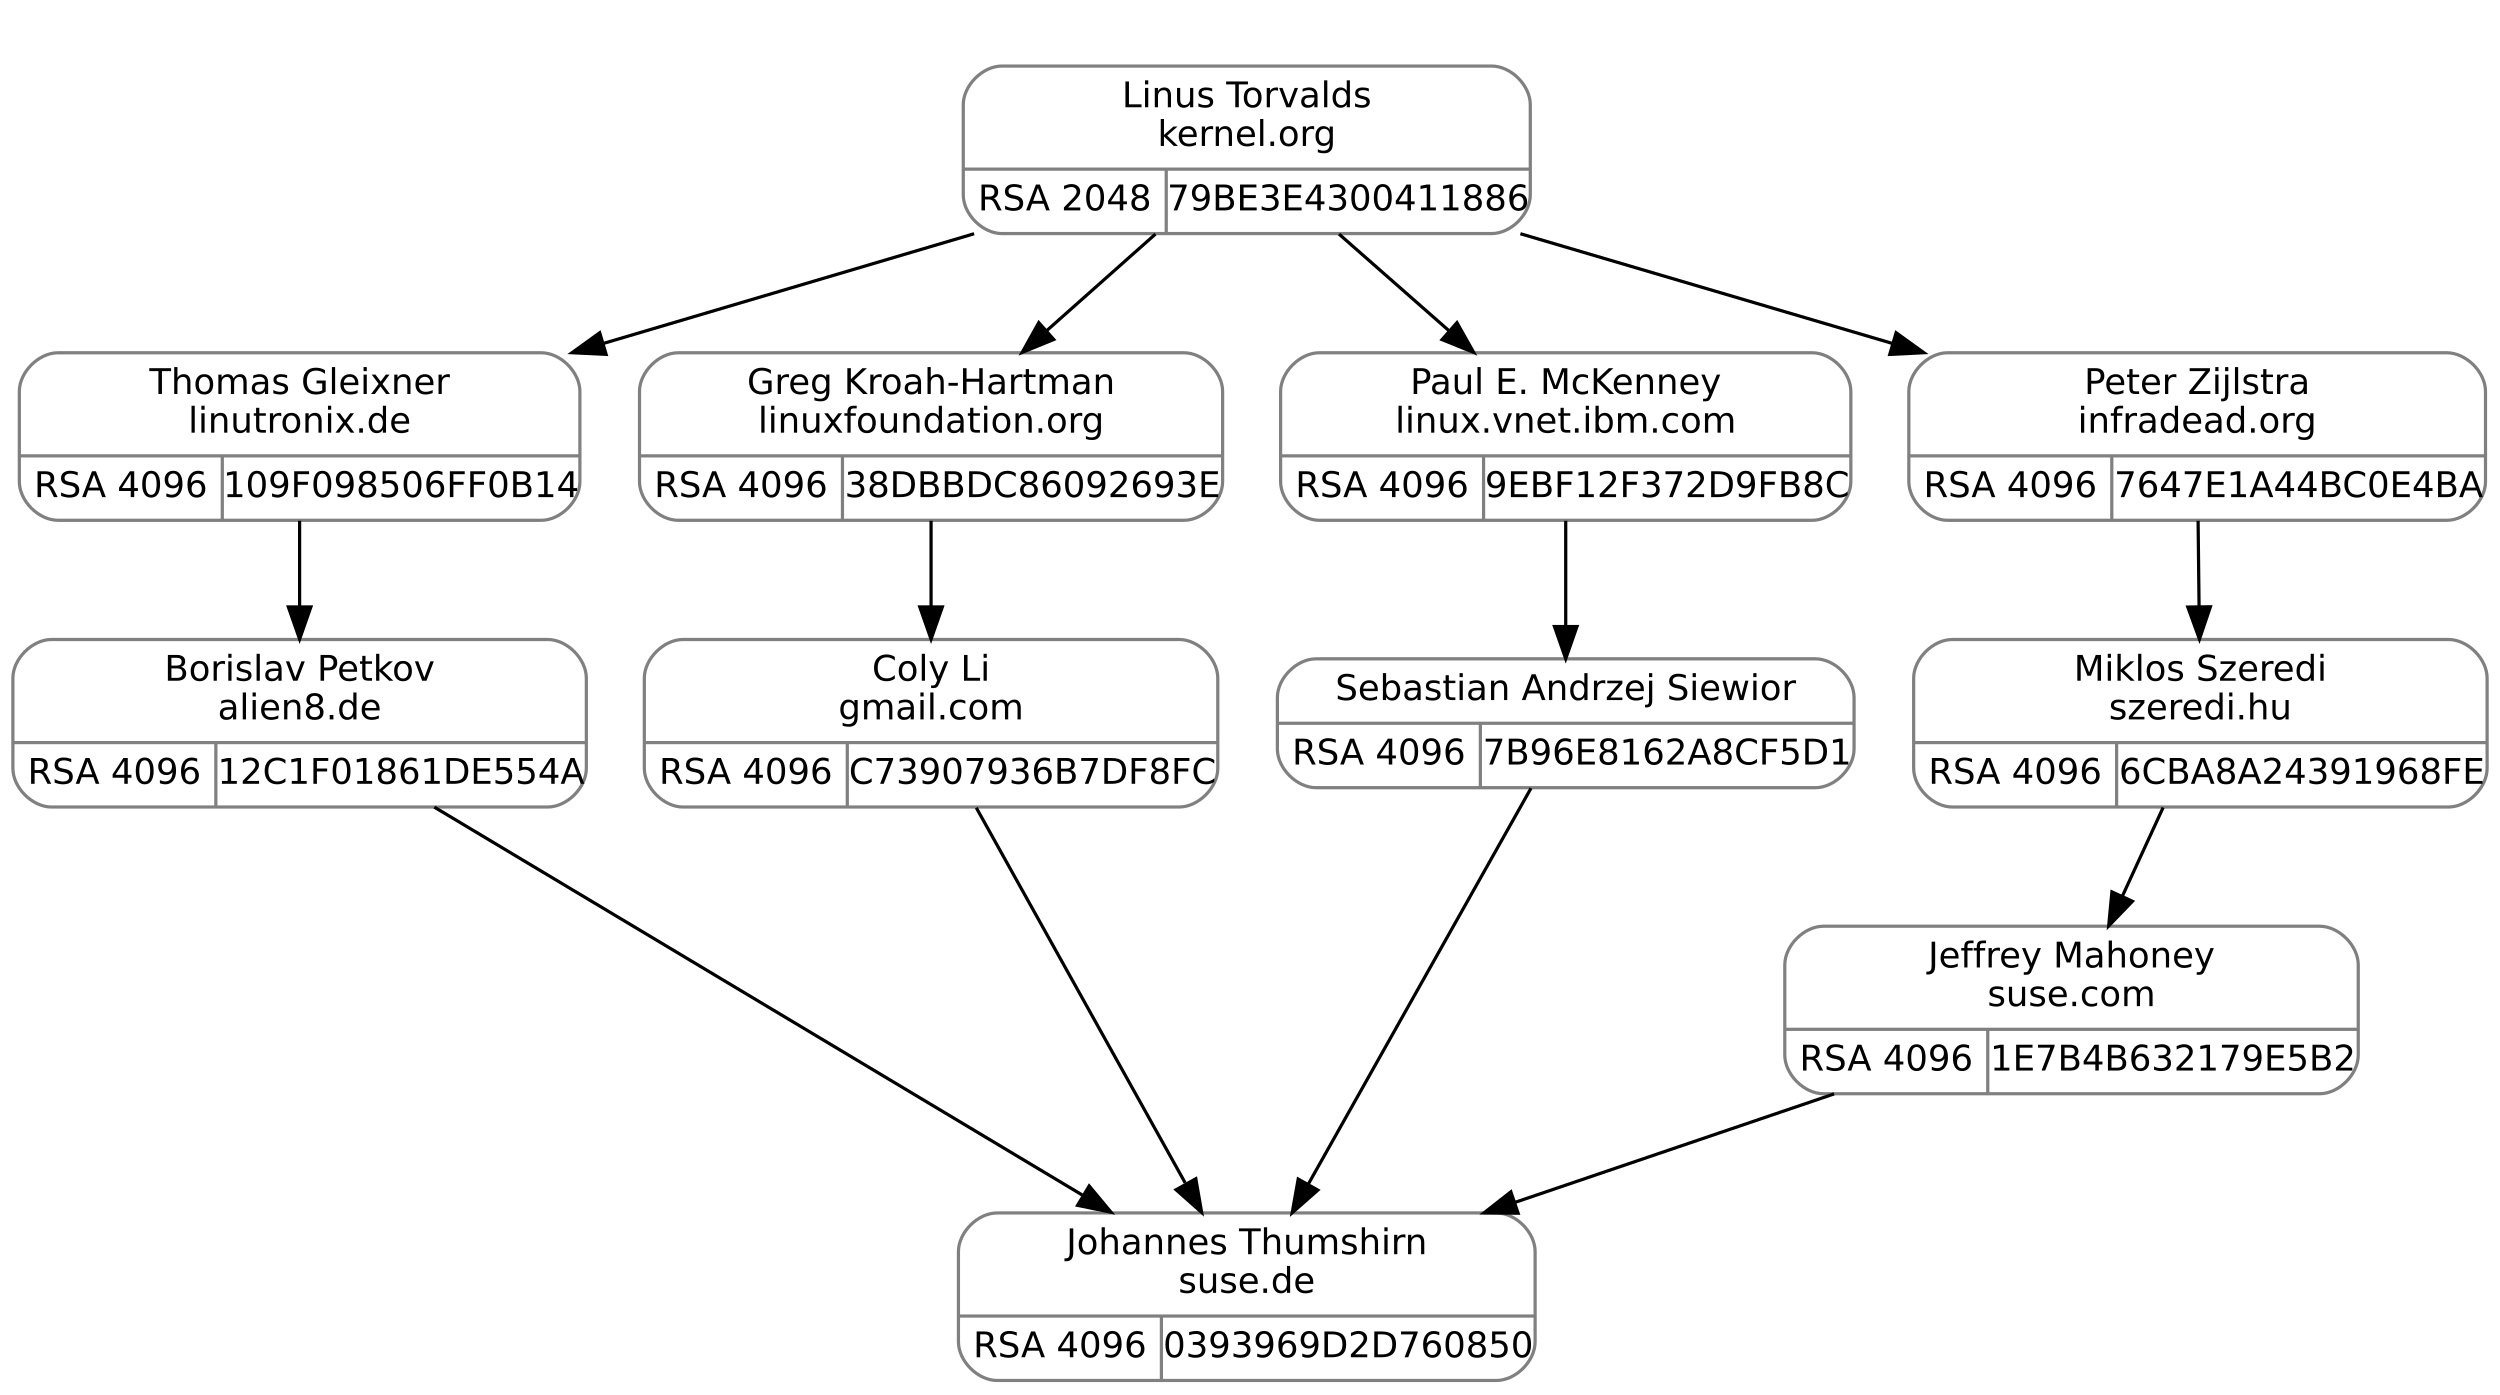
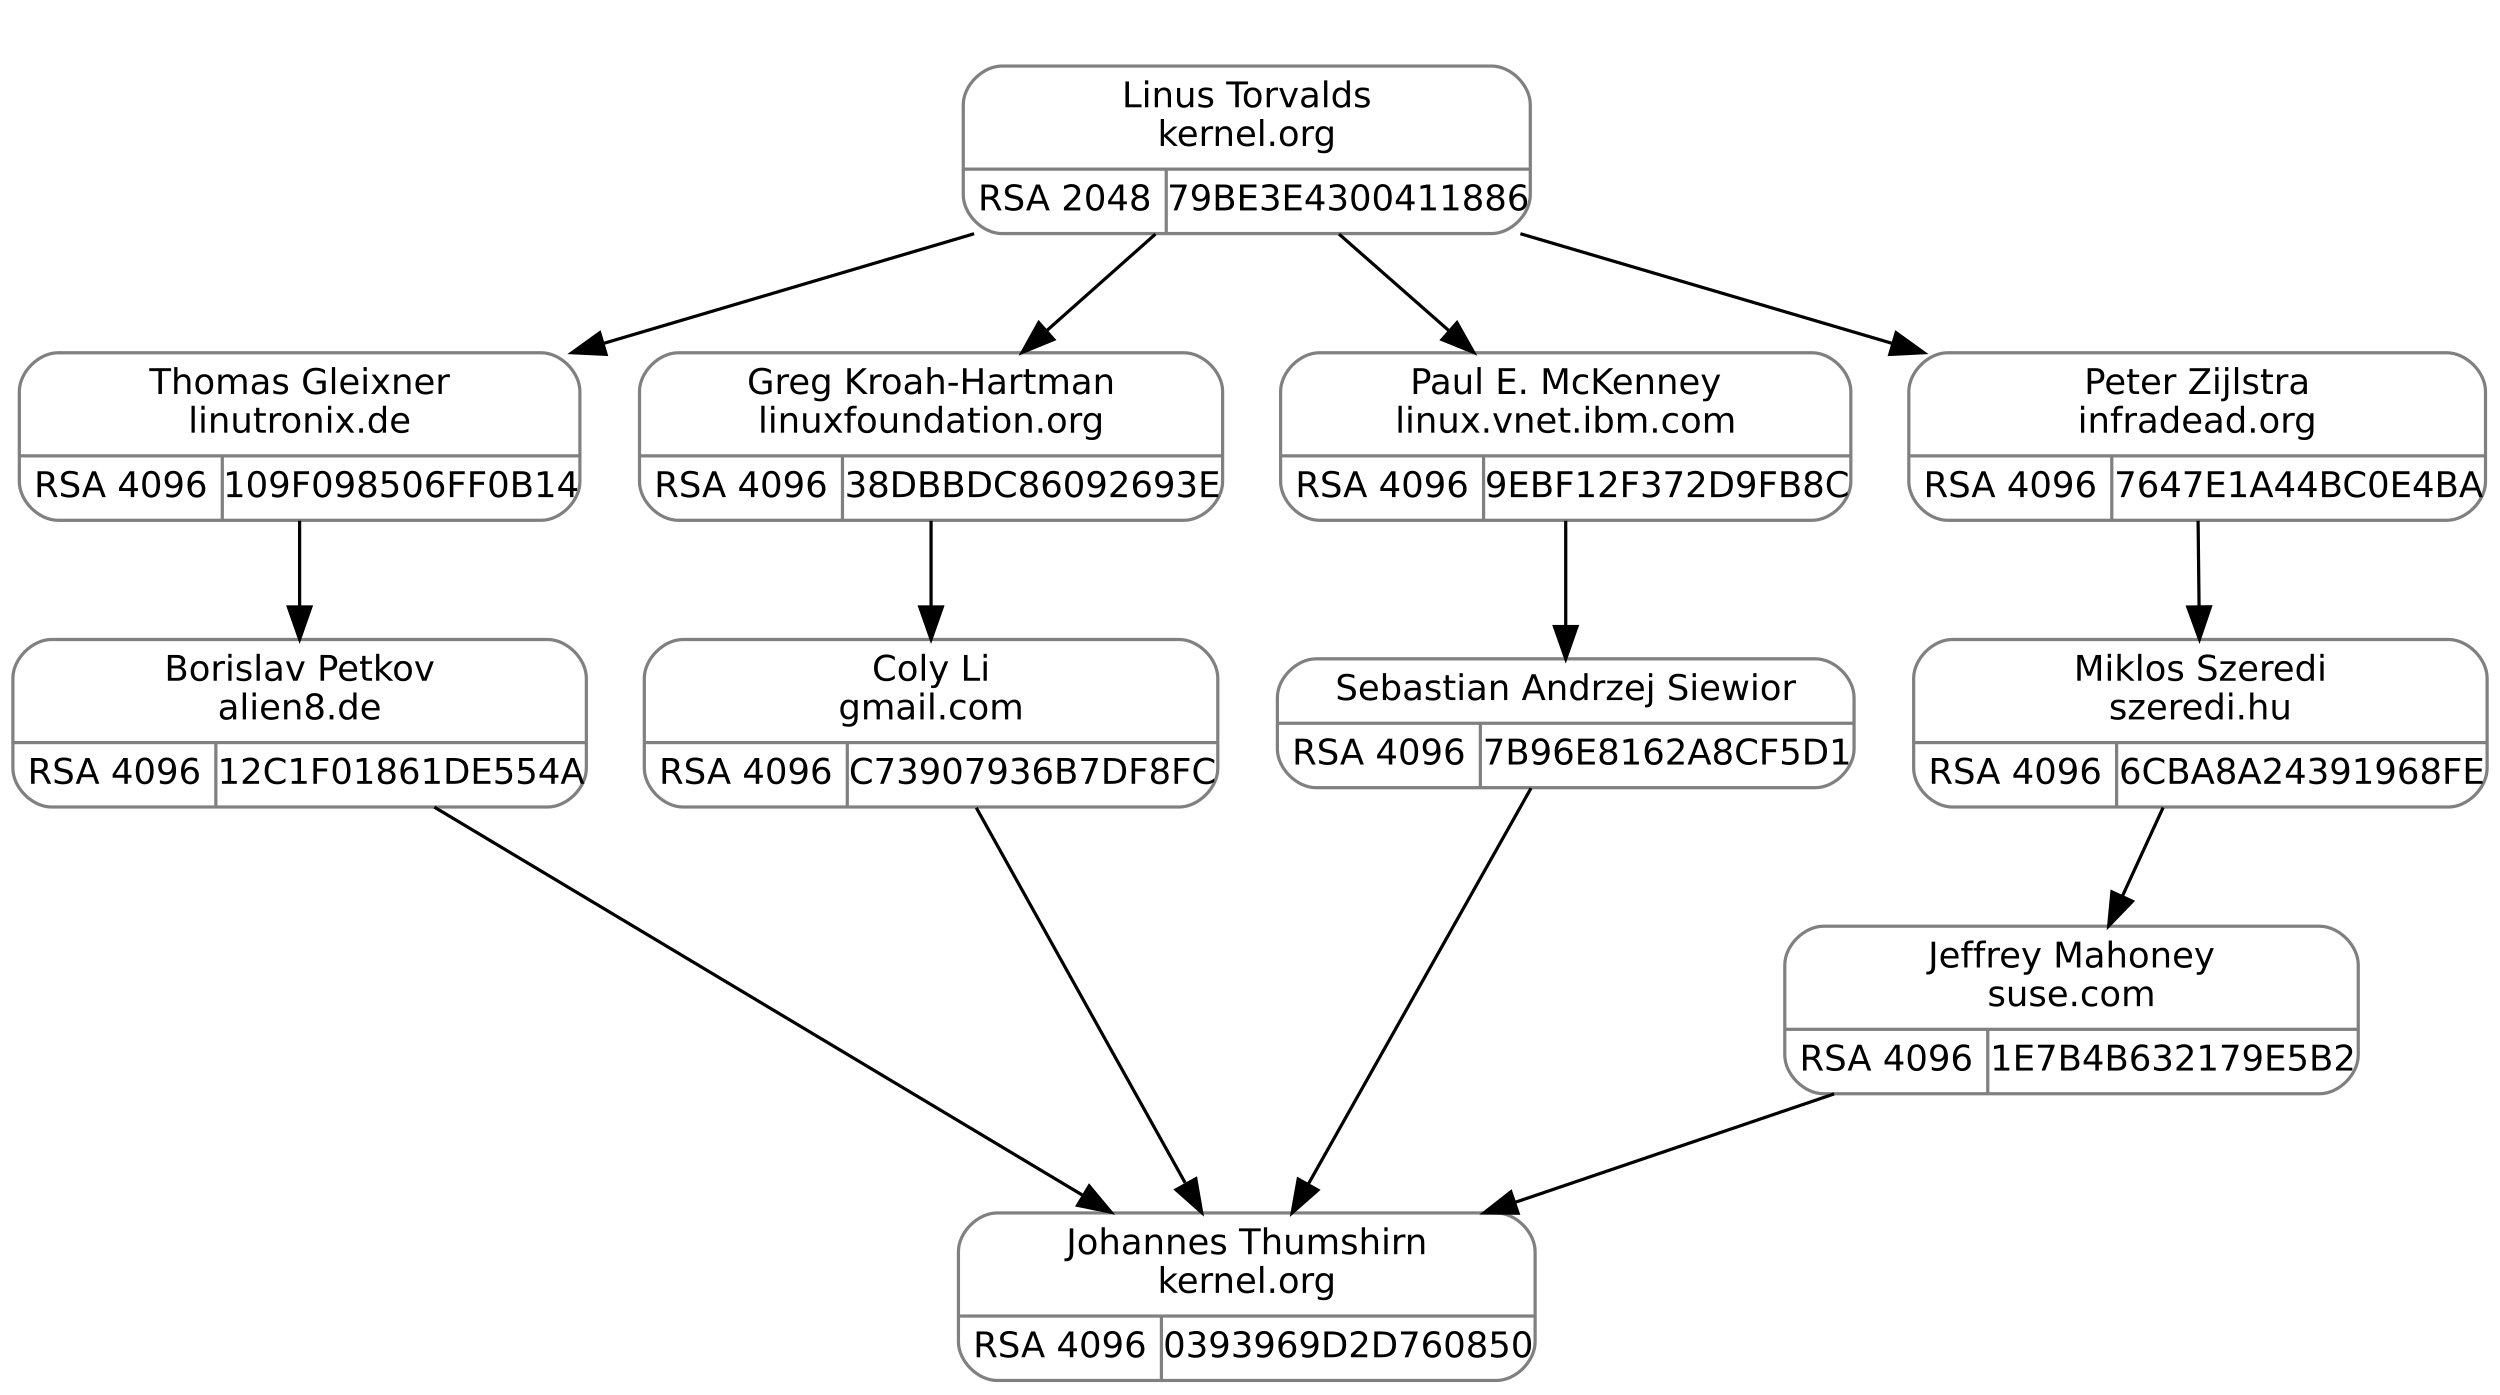
<svg xmlns="http://www.w3.org/2000/svg" width="776pt" height="433pt" viewBox="0.00 0.00 776.00 433.00">
  <g id="graph0" class="graph" transform="scale(1 1) rotate(0) translate(4 429)">
    <polygon fill="white" stroke="transparent" points="-4,4 -4,-429 772,-429 772,4 -4,4" />
    <g id="clust1" class="cluster">
      <polygon fill="none" stroke="white" points="287,-348 287,-417 479,-417 479,-348 287,-348" />
    </g>
    <g id="node1" class="node">
      <path fill="none" stroke="gray" d="M14,-267.5C14,-267.5 164,-267.5 164,-267.5 170,-267.5 176,-273.5 176,-279.5 176,-279.5 176,-307.5 176,-307.5 176,-313.5 170,-319.5 164,-319.5 164,-319.5 14,-319.5 14,-319.5 8,-319.5 2,-313.5 2,-307.5 2,-307.5 2,-279.5 2,-279.5 2,-273.5 8,-267.5 14,-267.5" />
      <text text-anchor="middle" x="89" y="-306.7" font-family="droid sans,dejavu sans,helvetica" font-size="11.00">Thomas Gleixner</text>
      <text text-anchor="middle" x="89" y="-294.7" font-family="droid sans,dejavu sans,helvetica" font-size="11.00">linutronix.de</text>
      <polyline fill="none" stroke="gray" points="2,-287.5 176,-287.5 " />
      <text text-anchor="middle" x="33.5" y="-274.7" font-family="droid sans,dejavu sans,helvetica" font-size="11.00">RSA 4096</text>
      <polyline fill="none" stroke="gray" points="65,-267.5 65,-287.5 " />
      <text text-anchor="middle" x="120.5" y="-274.7" font-family="droid sans,dejavu sans,helvetica" font-size="11.00">109F098506FF0B14</text>
    </g>
    <g id="node3" class="node">
      <path fill="none" stroke="gray" d="M12,-178.5C12,-178.5 166,-178.5 166,-178.5 172,-178.5 178,-184.5 178,-190.5 178,-190.5 178,-218.5 178,-218.5 178,-224.5 172,-230.5 166,-230.5 166,-230.5 12,-230.5 12,-230.5 6,-230.5 0,-224.5 0,-218.5 0,-218.5 0,-190.5 0,-190.5 0,-184.5 6,-178.5 12,-178.5" />
      <text text-anchor="middle" x="89" y="-217.7" font-family="droid sans,dejavu sans,helvetica" font-size="11.00">Borislav Petkov</text>
      <text text-anchor="middle" x="89" y="-205.7" font-family="droid sans,dejavu sans,helvetica" font-size="11.00">alien8.de</text>
      <polyline fill="none" stroke="gray" points="0,-198.5 178,-198.5 " />
      <text text-anchor="middle" x="31.5" y="-185.7" font-family="droid sans,dejavu sans,helvetica" font-size="11.00">RSA 4096</text>
      <polyline fill="none" stroke="gray" points="63,-178.5 63,-198.5 " />
      <text text-anchor="middle" x="120.5" y="-185.7" font-family="droid sans,dejavu sans,helvetica" font-size="11.00">12C1F01861DE554A</text>
    </g>
    <g id="edge2" class="edge">
      <path fill="none" stroke="black" d="M89,-267.34C89,-259.04 89,-249.65 89,-240.75" />
      <polygon fill="black" stroke="black" points="92.5,-240.61 89,-230.61 85.5,-240.61 92.5,-240.61" />
    </g>
    <g id="node2" class="node">
      <path fill="none" stroke="gray" d="M307,-356.5C307,-356.5 459,-356.5 459,-356.5 465,-356.5 471,-362.5 471,-368.5 471,-368.5 471,-396.5 471,-396.5 471,-402.5 465,-408.5 459,-408.5 459,-408.5 307,-408.5 307,-408.5 301,-408.5 295,-402.5 295,-396.5 295,-396.5 295,-368.5 295,-368.5 295,-362.5 301,-356.5 307,-356.5" />
      <text text-anchor="middle" x="383" y="-395.7" font-family="droid sans,dejavu sans,helvetica" font-size="11.00">Linus Torvalds</text>
      <text text-anchor="middle" x="383" y="-383.7" font-family="droid sans,dejavu sans,helvetica" font-size="11.00">kernel.org</text>
      <polyline fill="none" stroke="gray" points="295,-376.5 471,-376.5 " />
      <text text-anchor="middle" x="326.5" y="-363.7" font-family="droid sans,dejavu sans,helvetica" font-size="11.00">RSA 2048</text>
      <polyline fill="none" stroke="gray" points="358,-356.5 358,-376.5 " />
      <text text-anchor="middle" x="414.5" y="-363.7" font-family="droid sans,dejavu sans,helvetica" font-size="11.00">79BE3E4300411886</text>
    </g>
    <g id="edge1" class="edge">
      <path fill="none" stroke="black" d="M298.36,-356.45C262.39,-345.81 220.3,-333.35 183.33,-322.41" />
      <polygon fill="black" stroke="black" points="184.14,-319 173.55,-319.52 182.15,-325.71 184.14,-319" />
    </g>
    <g id="node5" class="node">
      <path fill="none" stroke="gray" d="M206.5,-267.5C206.5,-267.5 363.5,-267.5 363.5,-267.5 369.5,-267.5 375.5,-273.5 375.5,-279.5 375.5,-279.5 375.5,-307.5 375.5,-307.5 375.5,-313.5 369.5,-319.5 363.5,-319.5 363.5,-319.5 206.5,-319.5 206.5,-319.5 200.5,-319.5 194.5,-313.5 194.5,-307.5 194.5,-307.5 194.5,-279.5 194.5,-279.5 194.5,-273.5 200.5,-267.5 206.5,-267.5" />
      <text text-anchor="middle" x="285" y="-306.7" font-family="droid sans,dejavu sans,helvetica" font-size="11.00">Greg Kroah-Hartman</text>
      <text text-anchor="middle" x="285" y="-294.7" font-family="droid sans,dejavu sans,helvetica" font-size="11.00">linuxfoundation.org</text>
      <polyline fill="none" stroke="gray" points="194.5,-287.5 375.5,-287.5 " />
      <text text-anchor="middle" x="226" y="-274.7" font-family="droid sans,dejavu sans,helvetica" font-size="11.00">RSA 4096</text>
      <polyline fill="none" stroke="gray" points="257.5,-267.5 257.5,-287.5 " />
      <text text-anchor="middle" x="316.5" y="-274.7" font-family="droid sans,dejavu sans,helvetica" font-size="11.00">38DBBDC86092693E</text>
    </g>
    <g id="edge4" class="edge">
      <path fill="none" stroke="black" d="M354.65,-356.34C344.09,-346.96 331.96,-336.19 320.81,-326.29" />
      <polygon fill="black" stroke="black" points="323.08,-323.63 313.28,-319.61 318.44,-328.86 323.08,-323.63" />
    </g>
    <g id="node7" class="node">
      <path fill="none" stroke="gray" d="M405.5,-267.5C405.5,-267.5 558.5,-267.5 558.5,-267.5 564.5,-267.5 570.5,-273.5 570.5,-279.5 570.5,-279.5 570.5,-307.5 570.5,-307.5 570.5,-313.5 564.5,-319.5 558.5,-319.5 558.5,-319.5 405.5,-319.5 405.5,-319.5 399.5,-319.5 393.5,-313.5 393.5,-307.5 393.5,-307.5 393.5,-279.5 393.5,-279.5 393.5,-273.5 399.5,-267.5 405.5,-267.5" />
      <text text-anchor="middle" x="482" y="-306.7" font-family="droid sans,dejavu sans,helvetica" font-size="11.00">Paul E. McKenney</text>
      <text text-anchor="middle" x="482" y="-294.7" font-family="droid sans,dejavu sans,helvetica" font-size="11.00">linux.vnet.ibm.com</text>
      <polyline fill="none" stroke="gray" points="393.5,-287.5 570.5,-287.5 " />
      <text text-anchor="middle" x="425" y="-274.7" font-family="droid sans,dejavu sans,helvetica" font-size="11.00">RSA 4096</text>
      <polyline fill="none" stroke="gray" points="456.5,-267.5 456.5,-287.5 " />
      <text text-anchor="middle" x="513.5" y="-274.7" font-family="droid sans,dejavu sans,helvetica" font-size="11.00">9EBF12F372D9FB8C</text>
    </g>
    <g id="edge7" class="edge">
      <path fill="none" stroke="black" d="M411.63,-356.34C422.31,-346.96 434.56,-336.19 445.82,-326.29" />
      <polygon fill="black" stroke="black" points="448.23,-328.84 453.43,-319.61 443.61,-323.58 448.23,-328.84" />
    </g>
    <g id="node9" class="node">
      <path fill="none" stroke="gray" d="M600.5,-267.5C600.5,-267.5 755.5,-267.5 755.5,-267.5 761.5,-267.5 767.5,-273.5 767.5,-279.5 767.5,-279.5 767.5,-307.5 767.5,-307.5 767.5,-313.5 761.5,-319.5 755.5,-319.5 755.5,-319.5 600.5,-319.5 600.5,-319.5 594.5,-319.5 588.5,-313.5 588.5,-307.5 588.5,-307.5 588.5,-279.5 588.5,-279.5 588.5,-273.5 594.5,-267.5 600.5,-267.5" />
      <text text-anchor="middle" x="678" y="-306.7" font-family="droid sans,dejavu sans,helvetica" font-size="11.00">Peter Zijlstra</text>
      <text text-anchor="middle" x="678" y="-294.7" font-family="droid sans,dejavu sans,helvetica" font-size="11.00">infradead.org</text>
      <polyline fill="none" stroke="gray" points="588.5,-287.5 767.5,-287.5 " />
      <text text-anchor="middle" x="620" y="-274.7" font-family="droid sans,dejavu sans,helvetica" font-size="11.00">RSA 4096</text>
      <polyline fill="none" stroke="gray" points="651.5,-267.5 651.5,-287.5 " />
      <text text-anchor="middle" x="709.5" y="-274.7" font-family="droid sans,dejavu sans,helvetica" font-size="11.00">7647E1A44BC0E4BA</text>
    </g>
    <g id="edge10" class="edge">
      <path fill="none" stroke="black" d="M467.93,-356.45C504.02,-345.81 546.25,-333.35 583.35,-322.41" />
      <polygon fill="black" stroke="black" points="584.56,-325.71 593.16,-319.52 582.58,-318.99 584.56,-325.71" />
    </g>
    <g id="node4" class="node">
      <path fill="none" stroke="gray" d="M305.5,-0.5C305.5,-0.5 460.5,-0.5 460.5,-0.5 466.5,-0.5 472.5,-6.5 472.5,-12.5 472.5,-12.5 472.5,-40.5 472.5,-40.5 472.5,-46.5 466.5,-52.5 460.5,-52.5 460.5,-52.5 305.5,-52.5 305.5,-52.5 299.5,-52.5 293.5,-46.5 293.5,-40.5 293.5,-40.5 293.5,-12.5 293.5,-12.5 293.5,-6.5 299.5,-0.5 305.5,-0.5" />
      <text text-anchor="middle" x="383" y="-39.7" font-family="droid sans,dejavu sans,helvetica" font-size="11.00">Johannes Thumshirn</text>
-       <text text-anchor="middle" x="383" y="-27.7" font-family="droid sans,dejavu sans,helvetica" font-size="11.00">suse.de</text>
+       <text text-anchor="middle" x="383" y="-27.7" font-family="droid sans,dejavu sans,helvetica" font-size="11.00">kernel.org</text>
      <polyline fill="none" stroke="gray" points="293.5,-20.5 472.5,-20.5 " />
      <text text-anchor="middle" x="325" y="-7.7" font-family="droid sans,dejavu sans,helvetica" font-size="11.00">RSA 4096</text>
      <polyline fill="none" stroke="gray" points="356.5,-0.5 356.5,-20.5 " />
      <text text-anchor="middle" x="414.5" y="-7.7" font-family="droid sans,dejavu sans,helvetica" font-size="11.00">0393969D2D760850</text>
    </g>
    <g id="edge3" class="edge">
      <path fill="none" stroke="black" d="M130.81,-178.47C183.78,-146.76 275.02,-92.14 332.01,-58.02" />
      <polygon fill="black" stroke="black" points="334.08,-60.87 340.86,-52.73 330.48,-54.86 334.08,-60.87" />
    </g>
    <g id="node6" class="node">
      <path fill="none" stroke="gray" d="M208,-178.5C208,-178.5 362,-178.5 362,-178.5 368,-178.5 374,-184.5 374,-190.5 374,-190.5 374,-218.5 374,-218.5 374,-224.5 368,-230.5 362,-230.5 362,-230.5 208,-230.5 208,-230.5 202,-230.5 196,-224.5 196,-218.5 196,-218.5 196,-190.5 196,-190.5 196,-184.5 202,-178.5 208,-178.5" />
      <text text-anchor="middle" x="285" y="-217.7" font-family="droid sans,dejavu sans,helvetica" font-size="11.00">Coly Li</text>
      <text text-anchor="middle" x="285" y="-205.7" font-family="droid sans,dejavu sans,helvetica" font-size="11.00">gmail.com</text>
      <polyline fill="none" stroke="gray" points="196,-198.5 374,-198.5 " />
      <text text-anchor="middle" x="227.5" y="-185.7" font-family="droid sans,dejavu sans,helvetica" font-size="11.00">RSA 4096</text>
      <polyline fill="none" stroke="gray" points="259,-178.5 259,-198.5 " />
      <text text-anchor="middle" x="316.5" y="-185.7" font-family="droid sans,dejavu sans,helvetica" font-size="11.00">C73907936B7DF8FC</text>
    </g>
    <g id="edge5" class="edge">
      <path fill="none" stroke="black" d="M285,-267.34C285,-259.04 285,-249.65 285,-240.75" />
      <polygon fill="black" stroke="black" points="288.5,-240.61 285,-230.61 281.5,-240.61 288.5,-240.61" />
    </g>
    <g id="edge6" class="edge">
      <path fill="none" stroke="black" d="M299.04,-178.28C316.07,-147.7 344.85,-96.01 363.89,-61.82" />
      <polygon fill="black" stroke="black" points="367.18,-63.11 368.99,-52.67 361.06,-59.7 367.18,-63.11" />
    </g>
    <g id="node8" class="node">
      <path fill="none" stroke="gray" d="M404.5,-184.5C404.5,-184.5 559.5,-184.5 559.5,-184.5 565.5,-184.5 571.5,-190.5 571.5,-196.5 571.5,-196.5 571.5,-212.5 571.5,-212.5 571.5,-218.5 565.5,-224.5 559.5,-224.5 559.5,-224.5 404.5,-224.5 404.5,-224.5 398.5,-224.5 392.5,-218.5 392.5,-212.5 392.5,-212.5 392.5,-196.5 392.5,-196.5 392.5,-190.5 398.5,-184.5 404.5,-184.5" />
      <text text-anchor="middle" x="482" y="-211.7" font-family="droid sans,dejavu sans,helvetica" font-size="11.00">Sebastian Andrzej Siewior</text>
      <polyline fill="none" stroke="gray" points="392.5,-204.5 571.5,-204.5 " />
      <text text-anchor="middle" x="424" y="-191.7" font-family="droid sans,dejavu sans,helvetica" font-size="11.00">RSA 4096</text>
      <polyline fill="none" stroke="gray" points="455.5,-184.5 455.5,-204.5 " />
      <text text-anchor="middle" x="513.5" y="-191.7" font-family="droid sans,dejavu sans,helvetica" font-size="11.00">7B96E8162A8CF5D1</text>
    </g>
    <g id="edge8" class="edge">
      <path fill="none" stroke="black" d="M482,-267.34C482,-257.1 482,-245.2 482,-234.59" />
      <polygon fill="black" stroke="black" points="485.5,-234.53 482,-224.53 478.5,-234.53 485.5,-234.53" />
    </g>
    <g id="edge9" class="edge">
      <path fill="none" stroke="black" d="M471.22,-184.33C454.63,-154.84 422.63,-97.95 402.07,-61.4" />
      <polygon fill="black" stroke="black" points="405.06,-59.58 397.1,-52.58 398.96,-63.01 405.06,-59.58" />
    </g>
    <g id="node10" class="node">
      <path fill="none" stroke="gray" d="M602,-178.5C602,-178.5 756,-178.5 756,-178.5 762,-178.5 768,-184.5 768,-190.5 768,-190.5 768,-218.5 768,-218.5 768,-224.5 762,-230.5 756,-230.5 756,-230.5 602,-230.5 602,-230.5 596,-230.5 590,-224.5 590,-218.5 590,-218.5 590,-190.5 590,-190.5 590,-184.5 596,-178.5 602,-178.5" />
      <text text-anchor="middle" x="679" y="-217.7" font-family="droid sans,dejavu sans,helvetica" font-size="11.00">Miklos Szeredi</text>
      <text text-anchor="middle" x="679" y="-205.7" font-family="droid sans,dejavu sans,helvetica" font-size="11.00">szeredi.hu</text>
      <polyline fill="none" stroke="gray" points="590,-198.5 768,-198.5 " />
      <text text-anchor="middle" x="621.5" y="-185.7" font-family="droid sans,dejavu sans,helvetica" font-size="11.00">RSA 4096</text>
      <polyline fill="none" stroke="gray" points="653,-178.5 653,-198.5 " />
      <text text-anchor="middle" x="710.5" y="-185.7" font-family="droid sans,dejavu sans,helvetica" font-size="11.00">6CBA8A24391968FE</text>
    </g>
    <g id="edge11" class="edge">
      <path fill="none" stroke="black" d="M678.29,-267.34C678.38,-259.04 678.49,-249.65 678.59,-240.75" />
      <polygon fill="black" stroke="black" points="682.1,-240.65 678.71,-230.61 675.1,-240.57 682.1,-240.65" />
    </g>
    <g id="node11" class="node">
      <path fill="none" stroke="gray" d="M562,-89.5C562,-89.5 716,-89.5 716,-89.5 722,-89.5 728,-95.5 728,-101.5 728,-101.5 728,-129.5 728,-129.5 728,-135.5 722,-141.5 716,-141.5 716,-141.5 562,-141.5 562,-141.5 556,-141.5 550,-135.5 550,-129.5 550,-129.5 550,-101.5 550,-101.5 550,-95.5 556,-89.5 562,-89.5" />
      <text text-anchor="middle" x="639" y="-128.7" font-family="droid sans,dejavu sans,helvetica" font-size="11.00">Jeffrey Mahoney</text>
      <text text-anchor="middle" x="639" y="-116.7" font-family="droid sans,dejavu sans,helvetica" font-size="11.00">suse.com</text>
      <polyline fill="none" stroke="gray" points="550,-109.5 728,-109.5 " />
      <text text-anchor="middle" x="581.5" y="-96.7" font-family="droid sans,dejavu sans,helvetica" font-size="11.00">RSA 4096</text>
      <polyline fill="none" stroke="gray" points="613,-89.5 613,-109.5 " />
      <text text-anchor="middle" x="670.5" y="-96.7" font-family="droid sans,dejavu sans,helvetica" font-size="11.00">1E7B4B632179E5B2</text>
    </g>
    <g id="edge12" class="edge">
      <path fill="none" stroke="black" d="M667.43,-178.34C663.49,-169.77 659.02,-160.04 654.81,-150.88" />
      <polygon fill="black" stroke="black" points="657.9,-149.23 650.54,-141.61 651.54,-152.16 657.9,-149.23" />
    </g>
    <g id="edge13" class="edge">
      <path fill="none" stroke="black" d="M565.3,-89.45C534.38,-78.94 498.26,-66.67 466.38,-55.83" />
      <polygon fill="black" stroke="black" points="467.22,-52.42 456.63,-52.52 464.97,-59.05 467.22,-52.42" />
    </g>
  </g>
</svg>
